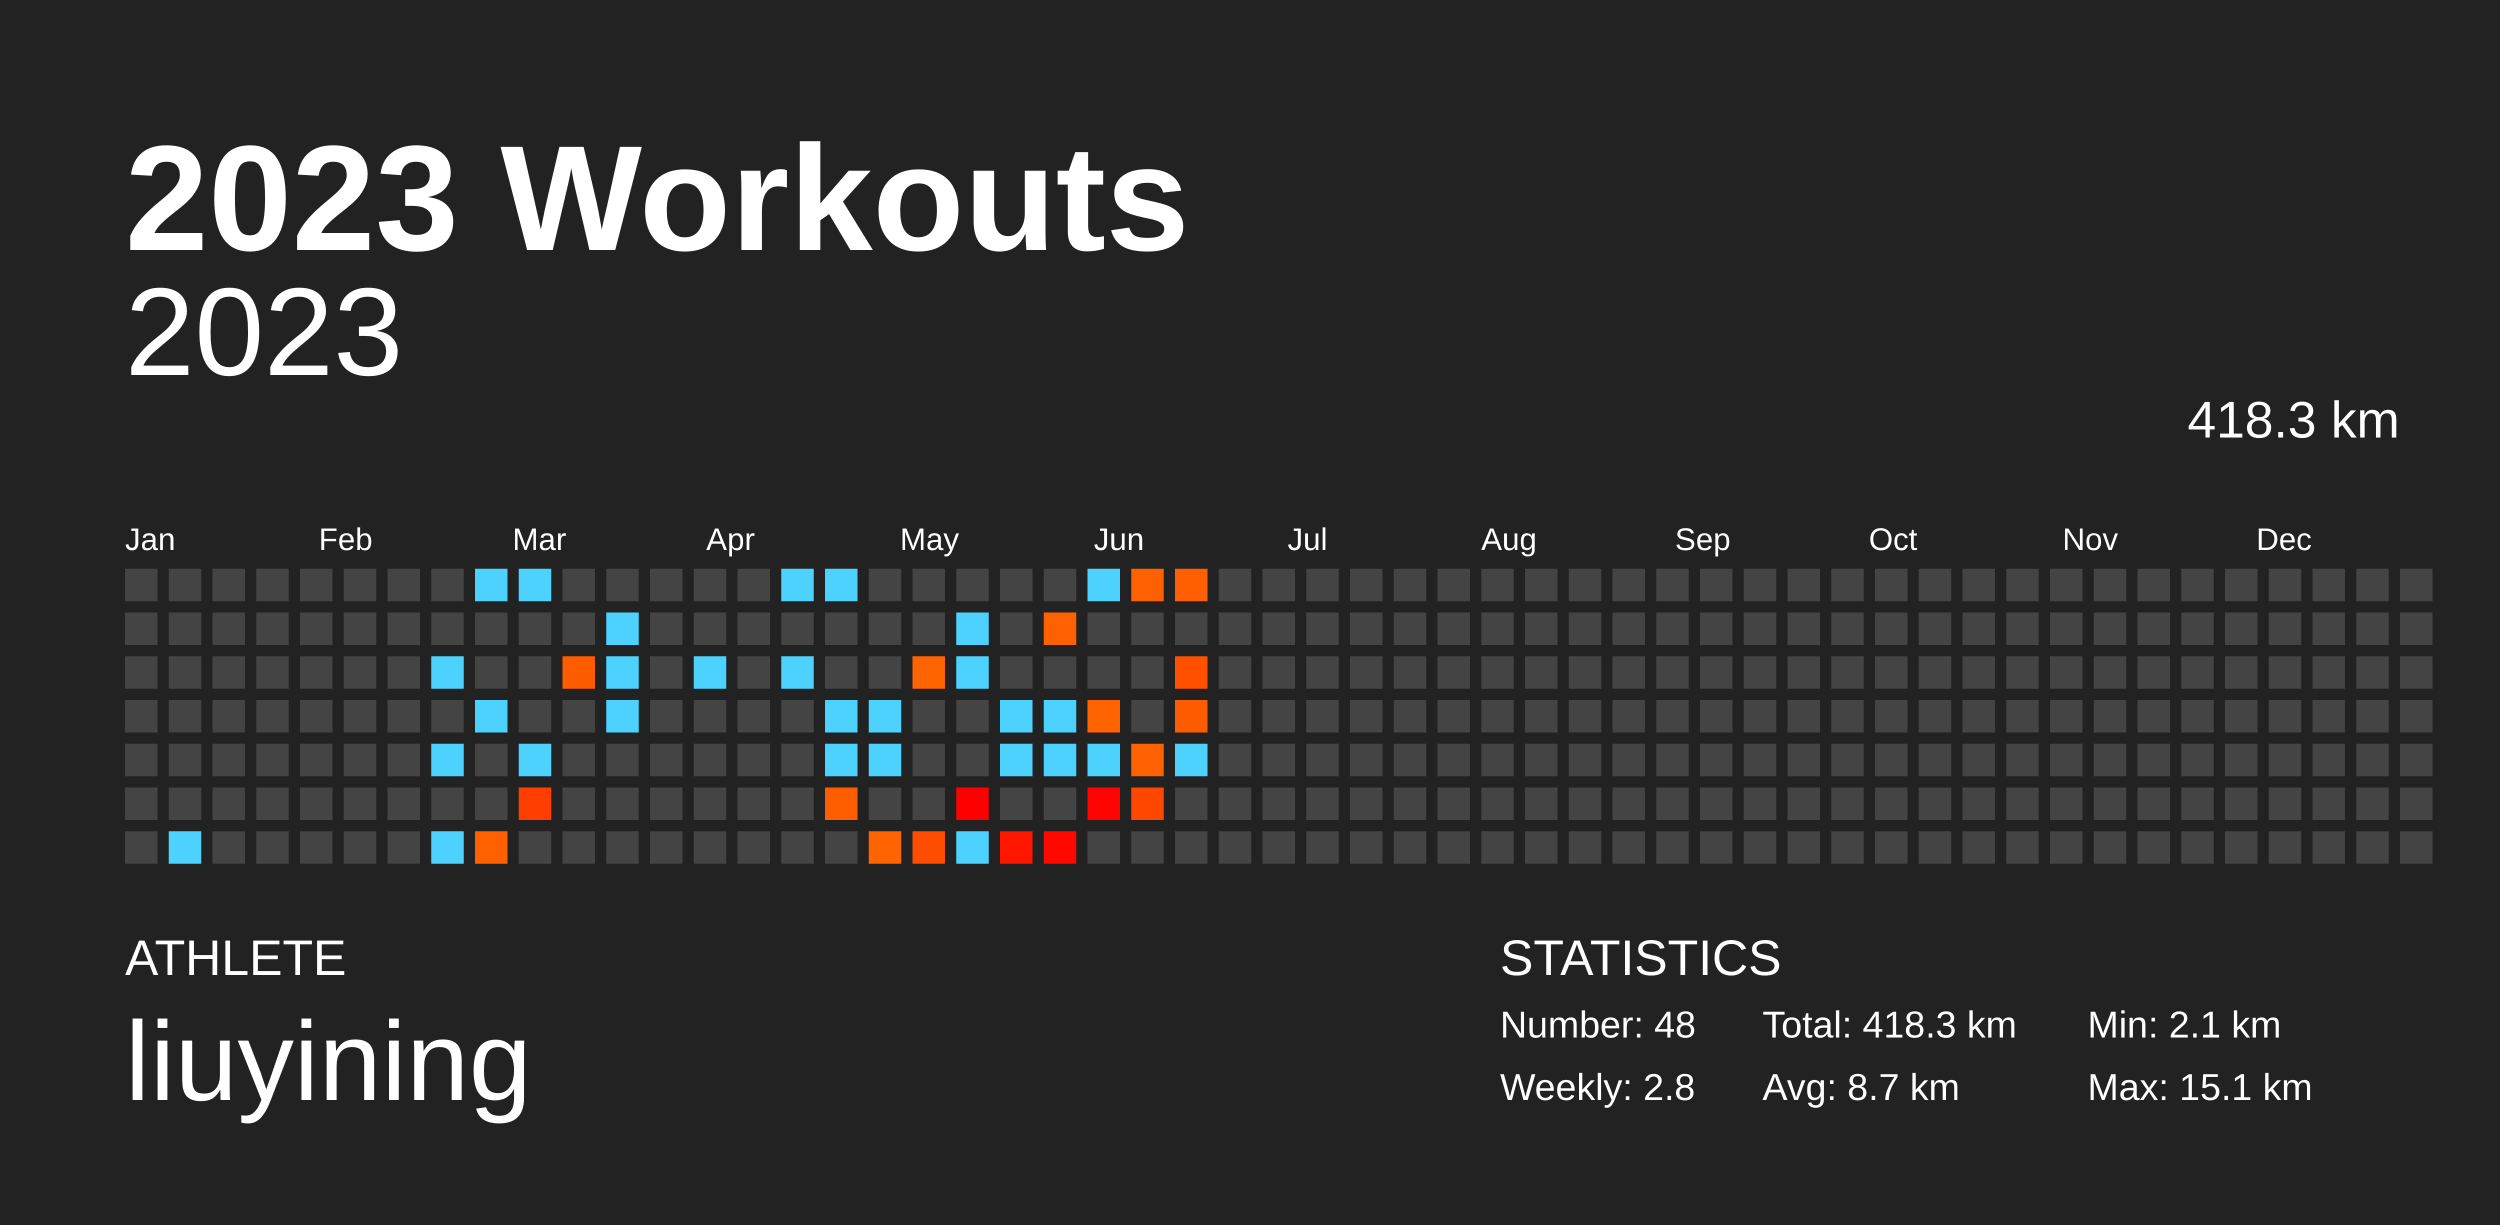
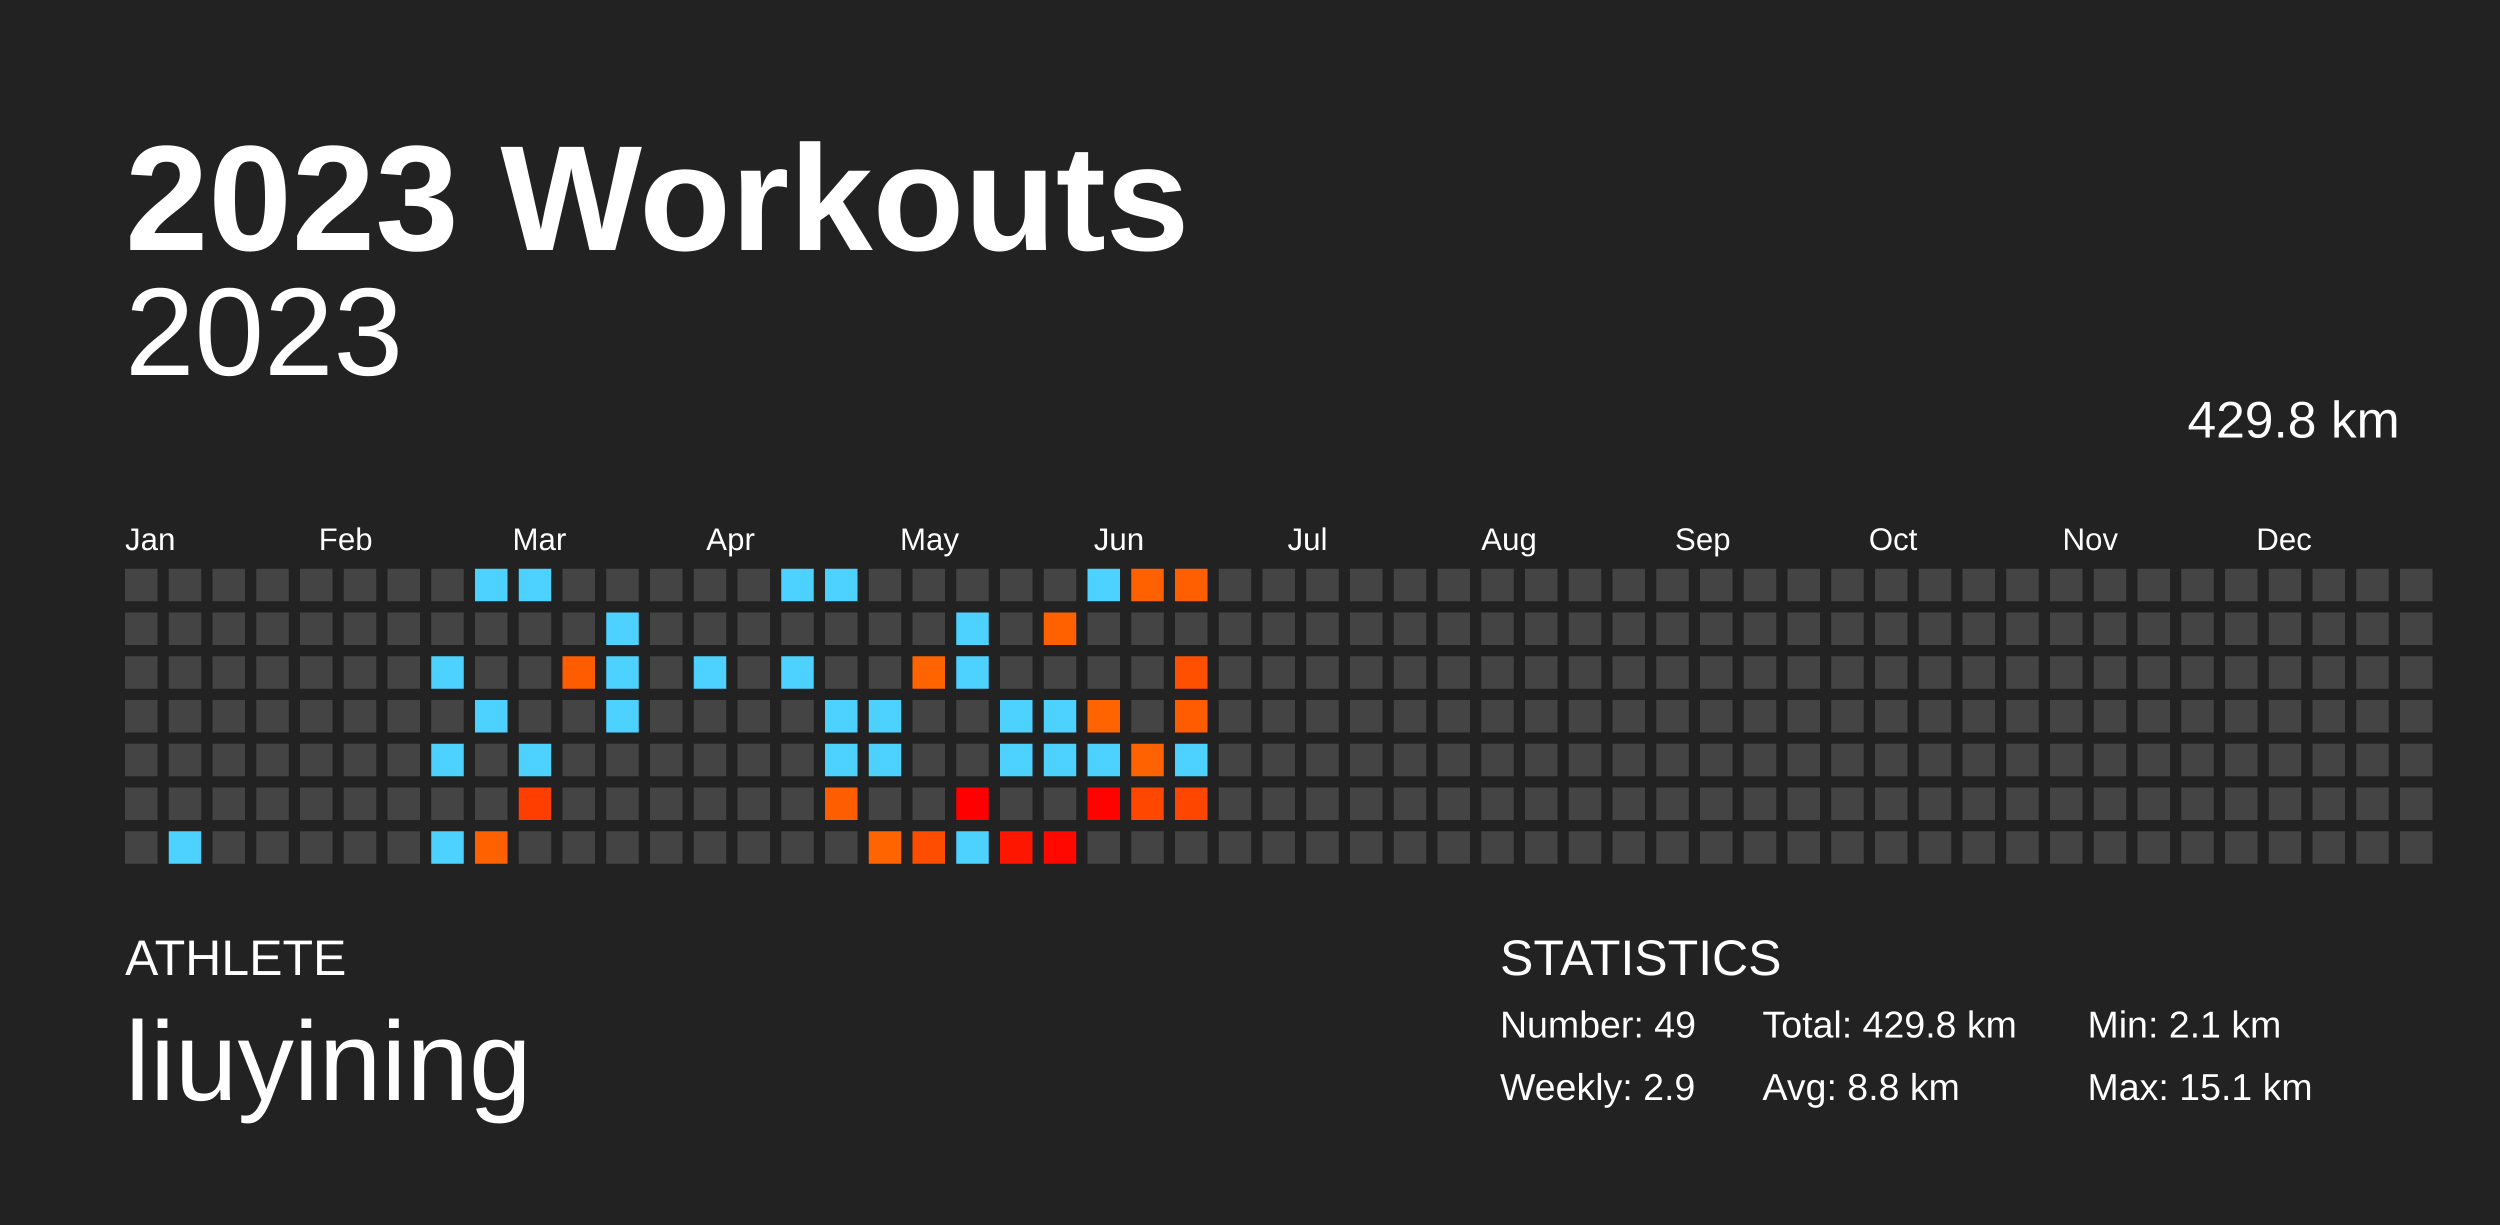
<svg xmlns="http://www.w3.org/2000/svg" baseProfile="full" height="98mm" version="1.1" viewBox="0,0,200,98" width="200mm">
  <defs />
  <rect fill="#222222" height="98" width="200" x="0" y="0" />
  <text fill="#FFFFFF" style="font-size:12px; font-family:Arial; font-weight:bold;" x="10" y="20">2023 Workouts</text>
  <text fill="#FFFFFF" style="font-size:4px; font-family:Arial" x="10" y="78">ATHLETE</text>
  <text fill="#FFFFFF" style="font-size:9px; font-family:Arial" x="10" y="88">liuyining</text>
  <text fill="#FFFFFF" style="font-size:4px; font-family:Arial" x="120" y="78">STATISTICS</text>
-   <text fill="#FFFFFF" style="font-size:3px; font-family:Arial" x="120" y="83">Number: 48</text>
-   <text fill="#FFFFFF" style="font-size:3px; font-family:Arial" x="120" y="88">Weekly: 2.8</text>
-   <text fill="#FFFFFF" style="font-size:3px; font-family:Arial" x="141" y="83">Total: 418.3 km</text>
-   <text fill="#FFFFFF" style="font-size:3px; font-family:Arial" x="141" y="88">Avg: 8.7 km</text>
+   <text fill="#FFFFFF" style="font-size:3px; font-family:Arial" x="120" y="83">Number: 49</text>
+   <text fill="#FFFFFF" style="font-size:3px; font-family:Arial" x="120" y="88">Weekly: 2.9</text>
+   <text fill="#FFFFFF" style="font-size:3px; font-family:Arial" x="141" y="83">Total: 429.8 km</text>
+   <text fill="#FFFFFF" style="font-size:3px; font-family:Arial" x="141" y="88">Avg: 8.8 km</text>
  <text fill="#FFFFFF" style="font-size:3px; font-family:Arial" x="167" y="83">Min: 2.1 km</text>
  <text fill="#FFFFFF" style="font-size:3px; font-family:Arial" x="167" y="88">Max: 15.1 km</text>
  <text alignment-baseline="hanging" fill="#FFFFFF" style="font-size:10.0px; font-family:Arial;" x="10" y="30">2023</text>
-   <text alignment-baseline="hanging" fill="#FFFFFF" style="font-size:4.125px; font-family:Arial;" x="175" y="35">418.3 km</text>
+   <text alignment-baseline="hanging" fill="#FFFFFF" style="font-size:4.125px; font-family:Arial;" x="175" y="35">429.8 km</text>
  <text fill="#FFFFFF" style="font-size:2.5px; font-family:Arial" x="10.0" y="44">Jan</text>
  <text fill="#FFFFFF" style="font-size:2.5px; font-family:Arial" x="25.5" y="44">Feb</text>
  <text fill="#FFFFFF" style="font-size:2.5px; font-family:Arial" x="41.0" y="44">Mar</text>
  <text fill="#FFFFFF" style="font-size:2.5px; font-family:Arial" x="56.5" y="44">Apr</text>
  <text fill="#FFFFFF" style="font-size:2.5px; font-family:Arial" x="72.0" y="44">May</text>
  <text fill="#FFFFFF" style="font-size:2.5px; font-family:Arial" x="87.5" y="44">Jun</text>
  <text fill="#FFFFFF" style="font-size:2.5px; font-family:Arial" x="103.0" y="44">Jul</text>
  <text fill="#FFFFFF" style="font-size:2.5px; font-family:Arial" x="118.5" y="44">Aug</text>
  <text fill="#FFFFFF" style="font-size:2.5px; font-family:Arial" x="134.0" y="44">Sep</text>
  <text fill="#FFFFFF" style="font-size:2.5px; font-family:Arial" x="149.5" y="44">Oct</text>
  <text fill="#FFFFFF" style="font-size:2.5px; font-family:Arial" x="165.0" y="44">Nov</text>
  <text fill="#FFFFFF" style="font-size:2.5px; font-family:Arial" x="180.5" y="44">Dec</text>
  <rect fill="#444444" height="2.6" width="2.6" x="10.0" y="45.5" />
  <rect fill="#444444" height="2.6" width="2.6" x="10.0" y="49.0" />
  <rect fill="#444444" height="2.6" width="2.6" x="10.0" y="52.5" />
  <rect fill="#444444" height="2.6" width="2.6" x="10.0" y="56.0" />
  <rect fill="#444444" height="2.6" width="2.6" x="10.0" y="59.5" />
  <rect fill="#444444" height="2.6" width="2.6" x="10.0" y="63.0" />
  <rect fill="#444444" height="2.6" width="2.6" x="10.0" y="66.5" />
  <rect fill="#444444" height="2.6" width="2.6" x="13.5" y="45.5" />
  <rect fill="#444444" height="2.6" width="2.6" x="13.5" y="49.0" />
  <rect fill="#444444" height="2.6" width="2.6" x="13.5" y="52.5" />
  <rect fill="#444444" height="2.6" width="2.6" x="13.5" y="56.0" />
  <rect fill="#444444" height="2.6" width="2.6" x="13.5" y="59.5" />
  <rect fill="#444444" height="2.6" width="2.6" x="13.5" y="63.0" />
  <rect fill="#4dd2ff" height="2.6" width="2.6" x="13.5" y="66.5" />
  <rect fill="#444444" height="2.6" width="2.6" x="17.0" y="45.5" />
  <rect fill="#444444" height="2.6" width="2.6" x="17.0" y="49.0" />
  <rect fill="#444444" height="2.6" width="2.6" x="17.0" y="52.5" />
  <rect fill="#444444" height="2.6" width="2.6" x="17.0" y="56.0" />
  <rect fill="#444444" height="2.6" width="2.6" x="17.0" y="59.5" />
  <rect fill="#444444" height="2.6" width="2.6" x="17.0" y="63.0" />
  <rect fill="#444444" height="2.6" width="2.6" x="17.0" y="66.5" />
  <rect fill="#444444" height="2.6" width="2.6" x="20.5" y="45.5" />
  <rect fill="#444444" height="2.6" width="2.6" x="20.5" y="49.0" />
  <rect fill="#444444" height="2.6" width="2.6" x="20.5" y="52.5" />
  <rect fill="#444444" height="2.6" width="2.6" x="20.5" y="56.0" />
  <rect fill="#444444" height="2.6" width="2.6" x="20.5" y="59.5" />
  <rect fill="#444444" height="2.6" width="2.6" x="20.5" y="63.0" />
  <rect fill="#444444" height="2.6" width="2.6" x="20.5" y="66.5" />
  <rect fill="#444444" height="2.6" width="2.6" x="24.0" y="45.5" />
  <rect fill="#444444" height="2.6" width="2.6" x="24.0" y="49.0" />
  <rect fill="#444444" height="2.6" width="2.6" x="24.0" y="52.5" />
  <rect fill="#444444" height="2.6" width="2.6" x="24.0" y="56.0" />
  <rect fill="#444444" height="2.6" width="2.6" x="24.0" y="59.5" />
  <rect fill="#444444" height="2.6" width="2.6" x="24.0" y="63.0" />
  <rect fill="#444444" height="2.6" width="2.6" x="24.0" y="66.5" />
  <rect fill="#444444" height="2.6" width="2.6" x="27.5" y="45.5" />
  <rect fill="#444444" height="2.6" width="2.6" x="27.5" y="49.0" />
  <rect fill="#444444" height="2.6" width="2.6" x="27.5" y="52.5" />
  <rect fill="#444444" height="2.6" width="2.6" x="27.5" y="56.0" />
  <rect fill="#444444" height="2.6" width="2.6" x="27.5" y="59.5" />
  <rect fill="#444444" height="2.6" width="2.6" x="27.5" y="63.0" />
  <rect fill="#444444" height="2.6" width="2.6" x="27.5" y="66.5" />
  <rect fill="#444444" height="2.6" width="2.6" x="31.0" y="45.5" />
  <rect fill="#444444" height="2.6" width="2.6" x="31.0" y="49.0" />
  <rect fill="#444444" height="2.6" width="2.6" x="31.0" y="52.5" />
  <rect fill="#444444" height="2.6" width="2.6" x="31.0" y="56.0" />
  <rect fill="#444444" height="2.6" width="2.6" x="31.0" y="59.5" />
  <rect fill="#444444" height="2.6" width="2.6" x="31.0" y="63.0" />
  <rect fill="#444444" height="2.6" width="2.6" x="31.0" y="66.5" />
  <rect fill="#444444" height="2.6" width="2.6" x="34.5" y="45.5" />
  <rect fill="#444444" height="2.6" width="2.6" x="34.5" y="49.0" />
  <rect fill="#4dd2ff" height="2.6" width="2.6" x="34.5" y="52.5" />
  <rect fill="#444444" height="2.6" width="2.6" x="34.5" y="56.0" />
  <rect fill="#4dd2ff" height="2.6" width="2.6" x="34.5" y="59.5" />
  <rect fill="#444444" height="2.6" width="2.6" x="34.5" y="63.0" />
  <rect fill="#4dd2ff" height="2.6" width="2.6" x="34.5" y="66.5" />
  <rect fill="#4dd2ff" height="2.6" width="2.6" x="38.0" y="45.5" />
  <rect fill="#444444" height="2.6" width="2.6" x="38.0" y="49.0" />
  <rect fill="#444444" height="2.6" width="2.6" x="38.0" y="52.5" />
  <rect fill="#4dd2ff" height="2.6" width="2.6" x="38.0" y="56.0" />
  <rect fill="#444444" height="2.6" width="2.6" x="38.0" y="59.5" />
  <rect fill="#444444" height="2.6" width="2.6" x="38.0" y="63.0" />
  <rect fill="#ff6100" height="2.6" width="2.6" x="38.0" y="66.5" />
  <rect fill="#4dd2ff" height="2.6" width="2.6" x="41.5" y="45.5" />
  <rect fill="#444444" height="2.6" width="2.6" x="41.5" y="49.0" />
  <rect fill="#444444" height="2.6" width="2.6" x="41.5" y="52.5" />
  <rect fill="#444444" height="2.6" width="2.6" x="41.5" y="56.0" />
  <rect fill="#4dd2ff" height="2.6" width="2.6" x="41.5" y="59.5" />
  <rect fill="#ff3e00" height="2.6" width="2.6" x="41.5" y="63.0" />
  <rect fill="#444444" height="2.6" width="2.6" x="41.5" y="66.5" />
  <rect fill="#444444" height="2.6" width="2.6" x="45.0" y="45.5" />
  <rect fill="#444444" height="2.6" width="2.6" x="45.0" y="49.0" />
  <rect fill="#ff5c00" height="2.6" width="2.6" x="45.0" y="52.5" />
  <rect fill="#444444" height="2.6" width="2.6" x="45.0" y="56.0" />
  <rect fill="#444444" height="2.6" width="2.6" x="45.0" y="59.5" />
  <rect fill="#444444" height="2.6" width="2.6" x="45.0" y="63.0" />
  <rect fill="#444444" height="2.6" width="2.6" x="45.0" y="66.5" />
  <rect fill="#444444" height="2.6" width="2.6" x="48.5" y="45.5" />
  <rect fill="#4dd2ff" height="2.6" width="2.6" x="48.5" y="49.0" />
  <rect fill="#4dd2ff" height="2.6" width="2.6" x="48.5" y="52.5" />
  <rect fill="#4dd2ff" height="2.6" width="2.6" x="48.5" y="56.0" />
  <rect fill="#444444" height="2.6" width="2.6" x="48.5" y="59.5" />
  <rect fill="#444444" height="2.6" width="2.6" x="48.5" y="63.0" />
  <rect fill="#444444" height="2.6" width="2.6" x="48.5" y="66.5" />
  <rect fill="#444444" height="2.6" width="2.6" x="52.0" y="45.5" />
  <rect fill="#444444" height="2.6" width="2.6" x="52.0" y="49.0" />
  <rect fill="#444444" height="2.6" width="2.6" x="52.0" y="52.5" />
  <rect fill="#444444" height="2.6" width="2.6" x="52.0" y="56.0" />
  <rect fill="#444444" height="2.6" width="2.6" x="52.0" y="59.5" />
  <rect fill="#444444" height="2.6" width="2.6" x="52.0" y="63.0" />
  <rect fill="#444444" height="2.6" width="2.6" x="52.0" y="66.5" />
  <rect fill="#444444" height="2.6" width="2.6" x="55.5" y="45.5" />
  <rect fill="#444444" height="2.6" width="2.6" x="55.5" y="49.0" />
  <rect fill="#4dd2ff" height="2.6" width="2.6" x="55.5" y="52.5" />
  <rect fill="#444444" height="2.6" width="2.6" x="55.5" y="56.0" />
  <rect fill="#444444" height="2.6" width="2.6" x="55.5" y="59.5" />
  <rect fill="#444444" height="2.6" width="2.6" x="55.5" y="63.0" />
  <rect fill="#444444" height="2.6" width="2.6" x="55.5" y="66.5" />
  <rect fill="#444444" height="2.6" width="2.6" x="59.0" y="45.5" />
  <rect fill="#444444" height="2.6" width="2.6" x="59.0" y="49.0" />
  <rect fill="#444444" height="2.6" width="2.6" x="59.0" y="52.5" />
  <rect fill="#444444" height="2.6" width="2.6" x="59.0" y="56.0" />
  <rect fill="#444444" height="2.6" width="2.6" x="59.0" y="59.5" />
  <rect fill="#444444" height="2.6" width="2.6" x="59.0" y="63.0" />
  <rect fill="#444444" height="2.6" width="2.6" x="59.0" y="66.5" />
  <rect fill="#4dd2ff" height="2.6" width="2.6" x="62.5" y="45.5" />
  <rect fill="#444444" height="2.6" width="2.6" x="62.5" y="49.0" />
  <rect fill="#4dd2ff" height="2.6" width="2.6" x="62.5" y="52.5" />
  <rect fill="#444444" height="2.6" width="2.6" x="62.5" y="56.0" />
  <rect fill="#444444" height="2.6" width="2.6" x="62.5" y="59.5" />
  <rect fill="#444444" height="2.6" width="2.6" x="62.5" y="63.0" />
  <rect fill="#444444" height="2.6" width="2.6" x="62.5" y="66.5" />
  <rect fill="#4dd2ff" height="2.6" width="2.6" x="66.0" y="45.5" />
  <rect fill="#444444" height="2.6" width="2.6" x="66.0" y="49.0" />
  <rect fill="#444444" height="2.6" width="2.6" x="66.0" y="52.5" />
  <rect fill="#4dd2ff" height="2.6" width="2.6" x="66.0" y="56.0" />
  <rect fill="#4dd2ff" height="2.6" width="2.6" x="66.0" y="59.5" />
  <rect fill="#ff5e00" height="2.6" width="2.6" x="66.0" y="63.0" />
  <rect fill="#444444" height="2.6" width="2.6" x="66.0" y="66.5" />
  <rect fill="#444444" height="2.6" width="2.6" x="69.5" y="45.5" />
  <rect fill="#444444" height="2.6" width="2.6" x="69.5" y="49.0" />
  <rect fill="#444444" height="2.6" width="2.6" x="69.5" y="52.5" />
  <rect fill="#4dd2ff" height="2.6" width="2.6" x="69.5" y="56.0" />
  <rect fill="#4dd2ff" height="2.6" width="2.6" x="69.5" y="59.5" />
  <rect fill="#444444" height="2.6" width="2.6" x="69.5" y="63.0" />
  <rect fill="#ff6400" height="2.6" width="2.6" x="69.5" y="66.5" />
  <rect fill="#444444" height="2.6" width="2.6" x="73.0" y="45.5" />
  <rect fill="#444444" height="2.6" width="2.6" x="73.0" y="49.0" />
  <rect fill="#ff6400" height="2.6" width="2.6" x="73.0" y="52.5" />
  <rect fill="#444444" height="2.6" width="2.6" x="73.0" y="56.0" />
  <rect fill="#444444" height="2.6" width="2.6" x="73.0" y="59.5" />
  <rect fill="#444444" height="2.6" width="2.6" x="73.0" y="63.0" />
  <rect fill="#ff4d00" height="2.6" width="2.6" x="73.0" y="66.5" />
  <rect fill="#444444" height="2.6" width="2.6" x="76.5" y="45.5" />
  <rect fill="#4dd2ff" height="2.6" width="2.6" x="76.5" y="49.0" />
  <rect fill="#4dd2ff" height="2.6" width="2.6" x="76.5" y="52.5" />
  <rect fill="#444444" height="2.6" width="2.6" x="76.5" y="56.0" />
  <rect fill="#444444" height="2.6" width="2.6" x="76.5" y="59.5" />
  <rect fill="#ff0000" height="2.6" width="2.6" x="76.5" y="63.0" />
  <rect fill="#4dd2ff" height="2.6" width="2.6" x="76.5" y="66.5" />
  <rect fill="#444444" height="2.6" width="2.6" x="80.0" y="45.5" />
  <rect fill="#444444" height="2.6" width="2.6" x="80.0" y="49.0" />
  <rect fill="#444444" height="2.6" width="2.6" x="80.0" y="52.5" />
  <rect fill="#4dd2ff" height="2.6" width="2.6" x="80.0" y="56.0" />
  <rect fill="#4dd2ff" height="2.6" width="2.6" x="80.0" y="59.5" />
  <rect fill="#444444" height="2.6" width="2.6" x="80.0" y="63.0" />
  <rect fill="#ff1600" height="2.6" width="2.6" x="80.0" y="66.5" />
  <rect fill="#444444" height="2.6" width="2.6" x="83.5" y="45.5" />
  <rect fill="#ff6100" height="2.6" width="2.6" x="83.5" y="49.0" />
  <rect fill="#444444" height="2.6" width="2.6" x="83.5" y="52.5" />
  <rect fill="#4dd2ff" height="2.6" width="2.6" x="83.5" y="56.0" />
  <rect fill="#4dd2ff" height="2.6" width="2.6" x="83.5" y="59.5" />
  <rect fill="#444444" height="2.6" width="2.6" x="83.5" y="63.0" />
  <rect fill="#ff0800" height="2.6" width="2.6" x="83.5" y="66.5" />
  <rect fill="#4dd2ff" height="2.6" width="2.6" x="87.0" y="45.5" />
  <rect fill="#444444" height="2.6" width="2.6" x="87.0" y="49.0" />
  <rect fill="#444444" height="2.6" width="2.6" x="87.0" y="52.5" />
  <rect fill="#ff6400" height="2.6" width="2.6" x="87.0" y="56.0" />
  <rect fill="#4dd2ff" height="2.6" width="2.6" x="87.0" y="59.5" />
  <rect fill="#ff0300" height="2.6" width="2.6" x="87.0" y="63.0" />
  <rect fill="#444444" height="2.6" width="2.6" x="87.0" y="66.5" />
  <rect fill="#ff6100" height="2.6" width="2.6" x="90.5" y="45.5" />
  <rect fill="#444444" height="2.6" width="2.6" x="90.5" y="49.0" />
  <rect fill="#444444" height="2.6" width="2.6" x="90.5" y="52.5" />
  <rect fill="#444444" height="2.6" width="2.6" x="90.5" y="56.0" />
  <rect fill="#ff6200" height="2.6" width="2.6" x="90.5" y="59.5" />
  <rect fill="#ff4700" height="2.6" width="2.6" x="90.5" y="63.0" />
  <rect fill="#444444" height="2.6" width="2.6" x="90.5" y="66.5" />
  <rect fill="#ff5f00" height="2.6" width="2.6" x="94.0" y="45.5" />
  <rect fill="#444444" height="2.6" width="2.6" x="94.0" y="49.0" />
  <rect fill="#ff5000" height="2.6" width="2.6" x="94.0" y="52.5" />
  <rect fill="#ff5c00" height="2.6" width="2.6" x="94.0" y="56.0" />
  <rect fill="#4dd2ff" height="2.6" width="2.6" x="94.0" y="59.5" />
-   <rect fill="#444444" height="2.6" width="2.6" x="94.0" y="63.0" />
+   <rect fill="#ff4600" height="2.6" width="2.6" x="94.0" y="63.0" />
  <rect fill="#444444" height="2.6" width="2.6" x="94.0" y="66.5" />
  <rect fill="#444444" height="2.6" width="2.6" x="97.5" y="45.5" />
  <rect fill="#444444" height="2.6" width="2.6" x="97.5" y="49.0" />
  <rect fill="#444444" height="2.6" width="2.6" x="97.5" y="52.5" />
  <rect fill="#444444" height="2.6" width="2.6" x="97.5" y="56.0" />
  <rect fill="#444444" height="2.6" width="2.6" x="97.5" y="59.5" />
  <rect fill="#444444" height="2.6" width="2.6" x="97.5" y="63.0" />
  <rect fill="#444444" height="2.6" width="2.6" x="97.5" y="66.5" />
  <rect fill="#444444" height="2.6" width="2.6" x="101.0" y="45.5" />
  <rect fill="#444444" height="2.6" width="2.6" x="101.0" y="49.0" />
  <rect fill="#444444" height="2.6" width="2.6" x="101.0" y="52.5" />
  <rect fill="#444444" height="2.6" width="2.6" x="101.0" y="56.0" />
  <rect fill="#444444" height="2.6" width="2.6" x="101.0" y="59.5" />
  <rect fill="#444444" height="2.6" width="2.6" x="101.0" y="63.0" />
  <rect fill="#444444" height="2.6" width="2.6" x="101.0" y="66.5" />
  <rect fill="#444444" height="2.6" width="2.6" x="104.5" y="45.5" />
  <rect fill="#444444" height="2.6" width="2.6" x="104.5" y="49.0" />
  <rect fill="#444444" height="2.6" width="2.6" x="104.5" y="52.5" />
  <rect fill="#444444" height="2.6" width="2.6" x="104.5" y="56.0" />
  <rect fill="#444444" height="2.6" width="2.6" x="104.5" y="59.5" />
  <rect fill="#444444" height="2.6" width="2.6" x="104.5" y="63.0" />
  <rect fill="#444444" height="2.6" width="2.6" x="104.5" y="66.5" />
  <rect fill="#444444" height="2.6" width="2.6" x="108.0" y="45.5" />
  <rect fill="#444444" height="2.6" width="2.6" x="108.0" y="49.0" />
  <rect fill="#444444" height="2.6" width="2.6" x="108.0" y="52.5" />
  <rect fill="#444444" height="2.6" width="2.6" x="108.0" y="56.0" />
  <rect fill="#444444" height="2.6" width="2.6" x="108.0" y="59.5" />
  <rect fill="#444444" height="2.6" width="2.6" x="108.0" y="63.0" />
  <rect fill="#444444" height="2.6" width="2.6" x="108.0" y="66.5" />
  <rect fill="#444444" height="2.6" width="2.6" x="111.5" y="45.5" />
  <rect fill="#444444" height="2.6" width="2.6" x="111.5" y="49.0" />
  <rect fill="#444444" height="2.6" width="2.6" x="111.5" y="52.5" />
  <rect fill="#444444" height="2.6" width="2.6" x="111.5" y="56.0" />
  <rect fill="#444444" height="2.6" width="2.6" x="111.5" y="59.5" />
  <rect fill="#444444" height="2.6" width="2.6" x="111.5" y="63.0" />
  <rect fill="#444444" height="2.6" width="2.6" x="111.5" y="66.5" />
  <rect fill="#444444" height="2.6" width="2.6" x="115.0" y="45.5" />
  <rect fill="#444444" height="2.6" width="2.6" x="115.0" y="49.0" />
  <rect fill="#444444" height="2.6" width="2.6" x="115.0" y="52.5" />
  <rect fill="#444444" height="2.6" width="2.6" x="115.0" y="56.0" />
  <rect fill="#444444" height="2.6" width="2.6" x="115.0" y="59.5" />
  <rect fill="#444444" height="2.6" width="2.6" x="115.0" y="63.0" />
  <rect fill="#444444" height="2.6" width="2.6" x="115.0" y="66.5" />
  <rect fill="#444444" height="2.6" width="2.6" x="118.5" y="45.5" />
  <rect fill="#444444" height="2.6" width="2.6" x="118.5" y="49.0" />
  <rect fill="#444444" height="2.6" width="2.6" x="118.5" y="52.5" />
  <rect fill="#444444" height="2.6" width="2.6" x="118.5" y="56.0" />
  <rect fill="#444444" height="2.6" width="2.6" x="118.5" y="59.5" />
  <rect fill="#444444" height="2.6" width="2.6" x="118.5" y="63.0" />
  <rect fill="#444444" height="2.6" width="2.6" x="118.5" y="66.5" />
  <rect fill="#444444" height="2.6" width="2.6" x="122.0" y="45.5" />
  <rect fill="#444444" height="2.6" width="2.6" x="122.0" y="49.0" />
  <rect fill="#444444" height="2.6" width="2.6" x="122.0" y="52.5" />
  <rect fill="#444444" height="2.6" width="2.6" x="122.0" y="56.0" />
  <rect fill="#444444" height="2.6" width="2.6" x="122.0" y="59.5" />
  <rect fill="#444444" height="2.6" width="2.6" x="122.0" y="63.0" />
  <rect fill="#444444" height="2.6" width="2.6" x="122.0" y="66.5" />
  <rect fill="#444444" height="2.6" width="2.6" x="125.5" y="45.5" />
  <rect fill="#444444" height="2.6" width="2.6" x="125.5" y="49.0" />
  <rect fill="#444444" height="2.6" width="2.6" x="125.5" y="52.5" />
  <rect fill="#444444" height="2.6" width="2.6" x="125.5" y="56.0" />
  <rect fill="#444444" height="2.6" width="2.6" x="125.5" y="59.5" />
  <rect fill="#444444" height="2.6" width="2.6" x="125.5" y="63.0" />
  <rect fill="#444444" height="2.6" width="2.6" x="125.5" y="66.5" />
  <rect fill="#444444" height="2.6" width="2.6" x="129.0" y="45.5" />
  <rect fill="#444444" height="2.6" width="2.6" x="129.0" y="49.0" />
  <rect fill="#444444" height="2.6" width="2.6" x="129.0" y="52.5" />
  <rect fill="#444444" height="2.6" width="2.6" x="129.0" y="56.0" />
  <rect fill="#444444" height="2.6" width="2.6" x="129.0" y="59.5" />
  <rect fill="#444444" height="2.6" width="2.6" x="129.0" y="63.0" />
  <rect fill="#444444" height="2.6" width="2.6" x="129.0" y="66.5" />
  <rect fill="#444444" height="2.6" width="2.6" x="132.5" y="45.5" />
  <rect fill="#444444" height="2.6" width="2.6" x="132.5" y="49.0" />
  <rect fill="#444444" height="2.6" width="2.6" x="132.5" y="52.5" />
  <rect fill="#444444" height="2.6" width="2.6" x="132.5" y="56.0" />
  <rect fill="#444444" height="2.6" width="2.6" x="132.5" y="59.5" />
  <rect fill="#444444" height="2.6" width="2.6" x="132.5" y="63.0" />
  <rect fill="#444444" height="2.6" width="2.6" x="132.5" y="66.5" />
  <rect fill="#444444" height="2.6" width="2.6" x="136.0" y="45.5" />
  <rect fill="#444444" height="2.6" width="2.6" x="136.0" y="49.0" />
  <rect fill="#444444" height="2.6" width="2.6" x="136.0" y="52.5" />
  <rect fill="#444444" height="2.6" width="2.6" x="136.0" y="56.0" />
  <rect fill="#444444" height="2.6" width="2.6" x="136.0" y="59.5" />
  <rect fill="#444444" height="2.6" width="2.6" x="136.0" y="63.0" />
  <rect fill="#444444" height="2.6" width="2.6" x="136.0" y="66.5" />
  <rect fill="#444444" height="2.6" width="2.6" x="139.5" y="45.5" />
  <rect fill="#444444" height="2.6" width="2.6" x="139.5" y="49.0" />
  <rect fill="#444444" height="2.6" width="2.6" x="139.5" y="52.5" />
  <rect fill="#444444" height="2.6" width="2.6" x="139.5" y="56.0" />
  <rect fill="#444444" height="2.6" width="2.6" x="139.5" y="59.5" />
  <rect fill="#444444" height="2.6" width="2.6" x="139.5" y="63.0" />
  <rect fill="#444444" height="2.6" width="2.6" x="139.5" y="66.5" />
  <rect fill="#444444" height="2.6" width="2.6" x="143.0" y="45.5" />
  <rect fill="#444444" height="2.6" width="2.6" x="143.0" y="49.0" />
  <rect fill="#444444" height="2.6" width="2.6" x="143.0" y="52.5" />
  <rect fill="#444444" height="2.6" width="2.6" x="143.0" y="56.0" />
  <rect fill="#444444" height="2.6" width="2.6" x="143.0" y="59.5" />
  <rect fill="#444444" height="2.6" width="2.6" x="143.0" y="63.0" />
  <rect fill="#444444" height="2.6" width="2.6" x="143.0" y="66.5" />
  <rect fill="#444444" height="2.6" width="2.6" x="146.5" y="45.5" />
  <rect fill="#444444" height="2.6" width="2.6" x="146.5" y="49.0" />
  <rect fill="#444444" height="2.6" width="2.6" x="146.5" y="52.5" />
  <rect fill="#444444" height="2.6" width="2.6" x="146.5" y="56.0" />
  <rect fill="#444444" height="2.6" width="2.6" x="146.5" y="59.5" />
  <rect fill="#444444" height="2.6" width="2.6" x="146.5" y="63.0" />
  <rect fill="#444444" height="2.6" width="2.6" x="146.5" y="66.5" />
  <rect fill="#444444" height="2.6" width="2.6" x="150.0" y="45.5" />
  <rect fill="#444444" height="2.6" width="2.6" x="150.0" y="49.0" />
  <rect fill="#444444" height="2.6" width="2.6" x="150.0" y="52.5" />
  <rect fill="#444444" height="2.6" width="2.6" x="150.0" y="56.0" />
  <rect fill="#444444" height="2.6" width="2.6" x="150.0" y="59.5" />
  <rect fill="#444444" height="2.6" width="2.6" x="150.0" y="63.0" />
  <rect fill="#444444" height="2.6" width="2.6" x="150.0" y="66.5" />
  <rect fill="#444444" height="2.6" width="2.6" x="153.5" y="45.5" />
  <rect fill="#444444" height="2.6" width="2.6" x="153.5" y="49.0" />
  <rect fill="#444444" height="2.6" width="2.6" x="153.5" y="52.5" />
  <rect fill="#444444" height="2.6" width="2.6" x="153.5" y="56.0" />
  <rect fill="#444444" height="2.6" width="2.6" x="153.5" y="59.5" />
  <rect fill="#444444" height="2.6" width="2.6" x="153.5" y="63.0" />
  <rect fill="#444444" height="2.6" width="2.6" x="153.5" y="66.5" />
  <rect fill="#444444" height="2.6" width="2.6" x="157.0" y="45.5" />
  <rect fill="#444444" height="2.6" width="2.6" x="157.0" y="49.0" />
  <rect fill="#444444" height="2.6" width="2.6" x="157.0" y="52.5" />
  <rect fill="#444444" height="2.6" width="2.6" x="157.0" y="56.0" />
  <rect fill="#444444" height="2.6" width="2.6" x="157.0" y="59.5" />
  <rect fill="#444444" height="2.6" width="2.6" x="157.0" y="63.0" />
  <rect fill="#444444" height="2.6" width="2.6" x="157.0" y="66.5" />
  <rect fill="#444444" height="2.6" width="2.6" x="160.5" y="45.5" />
  <rect fill="#444444" height="2.6" width="2.6" x="160.5" y="49.0" />
  <rect fill="#444444" height="2.6" width="2.6" x="160.5" y="52.5" />
  <rect fill="#444444" height="2.6" width="2.6" x="160.5" y="56.0" />
  <rect fill="#444444" height="2.6" width="2.6" x="160.5" y="59.5" />
  <rect fill="#444444" height="2.6" width="2.6" x="160.5" y="63.0" />
  <rect fill="#444444" height="2.6" width="2.6" x="160.5" y="66.5" />
  <rect fill="#444444" height="2.6" width="2.6" x="164.0" y="45.5" />
  <rect fill="#444444" height="2.6" width="2.6" x="164.0" y="49.0" />
  <rect fill="#444444" height="2.6" width="2.6" x="164.0" y="52.5" />
  <rect fill="#444444" height="2.6" width="2.6" x="164.0" y="56.0" />
  <rect fill="#444444" height="2.6" width="2.6" x="164.0" y="59.5" />
  <rect fill="#444444" height="2.6" width="2.6" x="164.0" y="63.0" />
  <rect fill="#444444" height="2.6" width="2.6" x="164.0" y="66.5" />
  <rect fill="#444444" height="2.6" width="2.6" x="167.5" y="45.5" />
  <rect fill="#444444" height="2.6" width="2.6" x="167.5" y="49.0" />
  <rect fill="#444444" height="2.6" width="2.6" x="167.5" y="52.5" />
  <rect fill="#444444" height="2.6" width="2.6" x="167.5" y="56.0" />
  <rect fill="#444444" height="2.6" width="2.6" x="167.5" y="59.5" />
  <rect fill="#444444" height="2.6" width="2.6" x="167.5" y="63.0" />
  <rect fill="#444444" height="2.6" width="2.6" x="167.5" y="66.5" />
  <rect fill="#444444" height="2.6" width="2.6" x="171.0" y="45.5" />
  <rect fill="#444444" height="2.6" width="2.6" x="171.0" y="49.0" />
  <rect fill="#444444" height="2.6" width="2.6" x="171.0" y="52.5" />
  <rect fill="#444444" height="2.6" width="2.6" x="171.0" y="56.0" />
  <rect fill="#444444" height="2.6" width="2.6" x="171.0" y="59.5" />
  <rect fill="#444444" height="2.6" width="2.6" x="171.0" y="63.0" />
  <rect fill="#444444" height="2.6" width="2.6" x="171.0" y="66.5" />
  <rect fill="#444444" height="2.6" width="2.6" x="174.5" y="45.5" />
  <rect fill="#444444" height="2.6" width="2.6" x="174.5" y="49.0" />
  <rect fill="#444444" height="2.6" width="2.6" x="174.5" y="52.5" />
  <rect fill="#444444" height="2.6" width="2.6" x="174.5" y="56.0" />
  <rect fill="#444444" height="2.6" width="2.6" x="174.5" y="59.5" />
  <rect fill="#444444" height="2.6" width="2.6" x="174.5" y="63.0" />
  <rect fill="#444444" height="2.6" width="2.6" x="174.5" y="66.5" />
  <rect fill="#444444" height="2.6" width="2.6" x="178.0" y="45.5" />
  <rect fill="#444444" height="2.6" width="2.6" x="178.0" y="49.0" />
  <rect fill="#444444" height="2.6" width="2.6" x="178.0" y="52.5" />
  <rect fill="#444444" height="2.6" width="2.6" x="178.0" y="56.0" />
  <rect fill="#444444" height="2.6" width="2.6" x="178.0" y="59.5" />
  <rect fill="#444444" height="2.6" width="2.6" x="178.0" y="63.0" />
  <rect fill="#444444" height="2.6" width="2.6" x="178.0" y="66.5" />
  <rect fill="#444444" height="2.6" width="2.6" x="181.5" y="45.5" />
  <rect fill="#444444" height="2.6" width="2.6" x="181.5" y="49.0" />
  <rect fill="#444444" height="2.6" width="2.6" x="181.5" y="52.5" />
  <rect fill="#444444" height="2.6" width="2.6" x="181.5" y="56.0" />
  <rect fill="#444444" height="2.6" width="2.6" x="181.5" y="59.5" />
  <rect fill="#444444" height="2.6" width="2.6" x="181.5" y="63.0" />
  <rect fill="#444444" height="2.6" width="2.6" x="181.5" y="66.5" />
  <rect fill="#444444" height="2.6" width="2.6" x="185.0" y="45.5" />
  <rect fill="#444444" height="2.6" width="2.6" x="185.0" y="49.0" />
  <rect fill="#444444" height="2.6" width="2.6" x="185.0" y="52.5" />
  <rect fill="#444444" height="2.6" width="2.6" x="185.0" y="56.0" />
  <rect fill="#444444" height="2.6" width="2.6" x="185.0" y="59.5" />
  <rect fill="#444444" height="2.6" width="2.6" x="185.0" y="63.0" />
  <rect fill="#444444" height="2.6" width="2.6" x="185.0" y="66.5" />
  <rect fill="#444444" height="2.6" width="2.6" x="188.5" y="45.5" />
  <rect fill="#444444" height="2.6" width="2.6" x="188.5" y="49.0" />
  <rect fill="#444444" height="2.6" width="2.6" x="188.5" y="52.5" />
  <rect fill="#444444" height="2.6" width="2.6" x="188.5" y="56.0" />
  <rect fill="#444444" height="2.6" width="2.6" x="188.5" y="59.5" />
  <rect fill="#444444" height="2.6" width="2.6" x="188.5" y="63.0" />
  <rect fill="#444444" height="2.6" width="2.6" x="188.5" y="66.5" />
  <rect fill="#444444" height="2.6" width="2.6" x="192.0" y="45.5" />
  <rect fill="#444444" height="2.6" width="2.6" x="192.0" y="49.0" />
  <rect fill="#444444" height="2.6" width="2.6" x="192.0" y="52.5" />
  <rect fill="#444444" height="2.6" width="2.6" x="192.0" y="56.0" />
  <rect fill="#444444" height="2.6" width="2.6" x="192.0" y="59.5" />
  <rect fill="#444444" height="2.6" width="2.6" x="192.0" y="63.0" />
  <rect fill="#444444" height="2.6" width="2.6" x="192.0" y="66.5" />
</svg>
